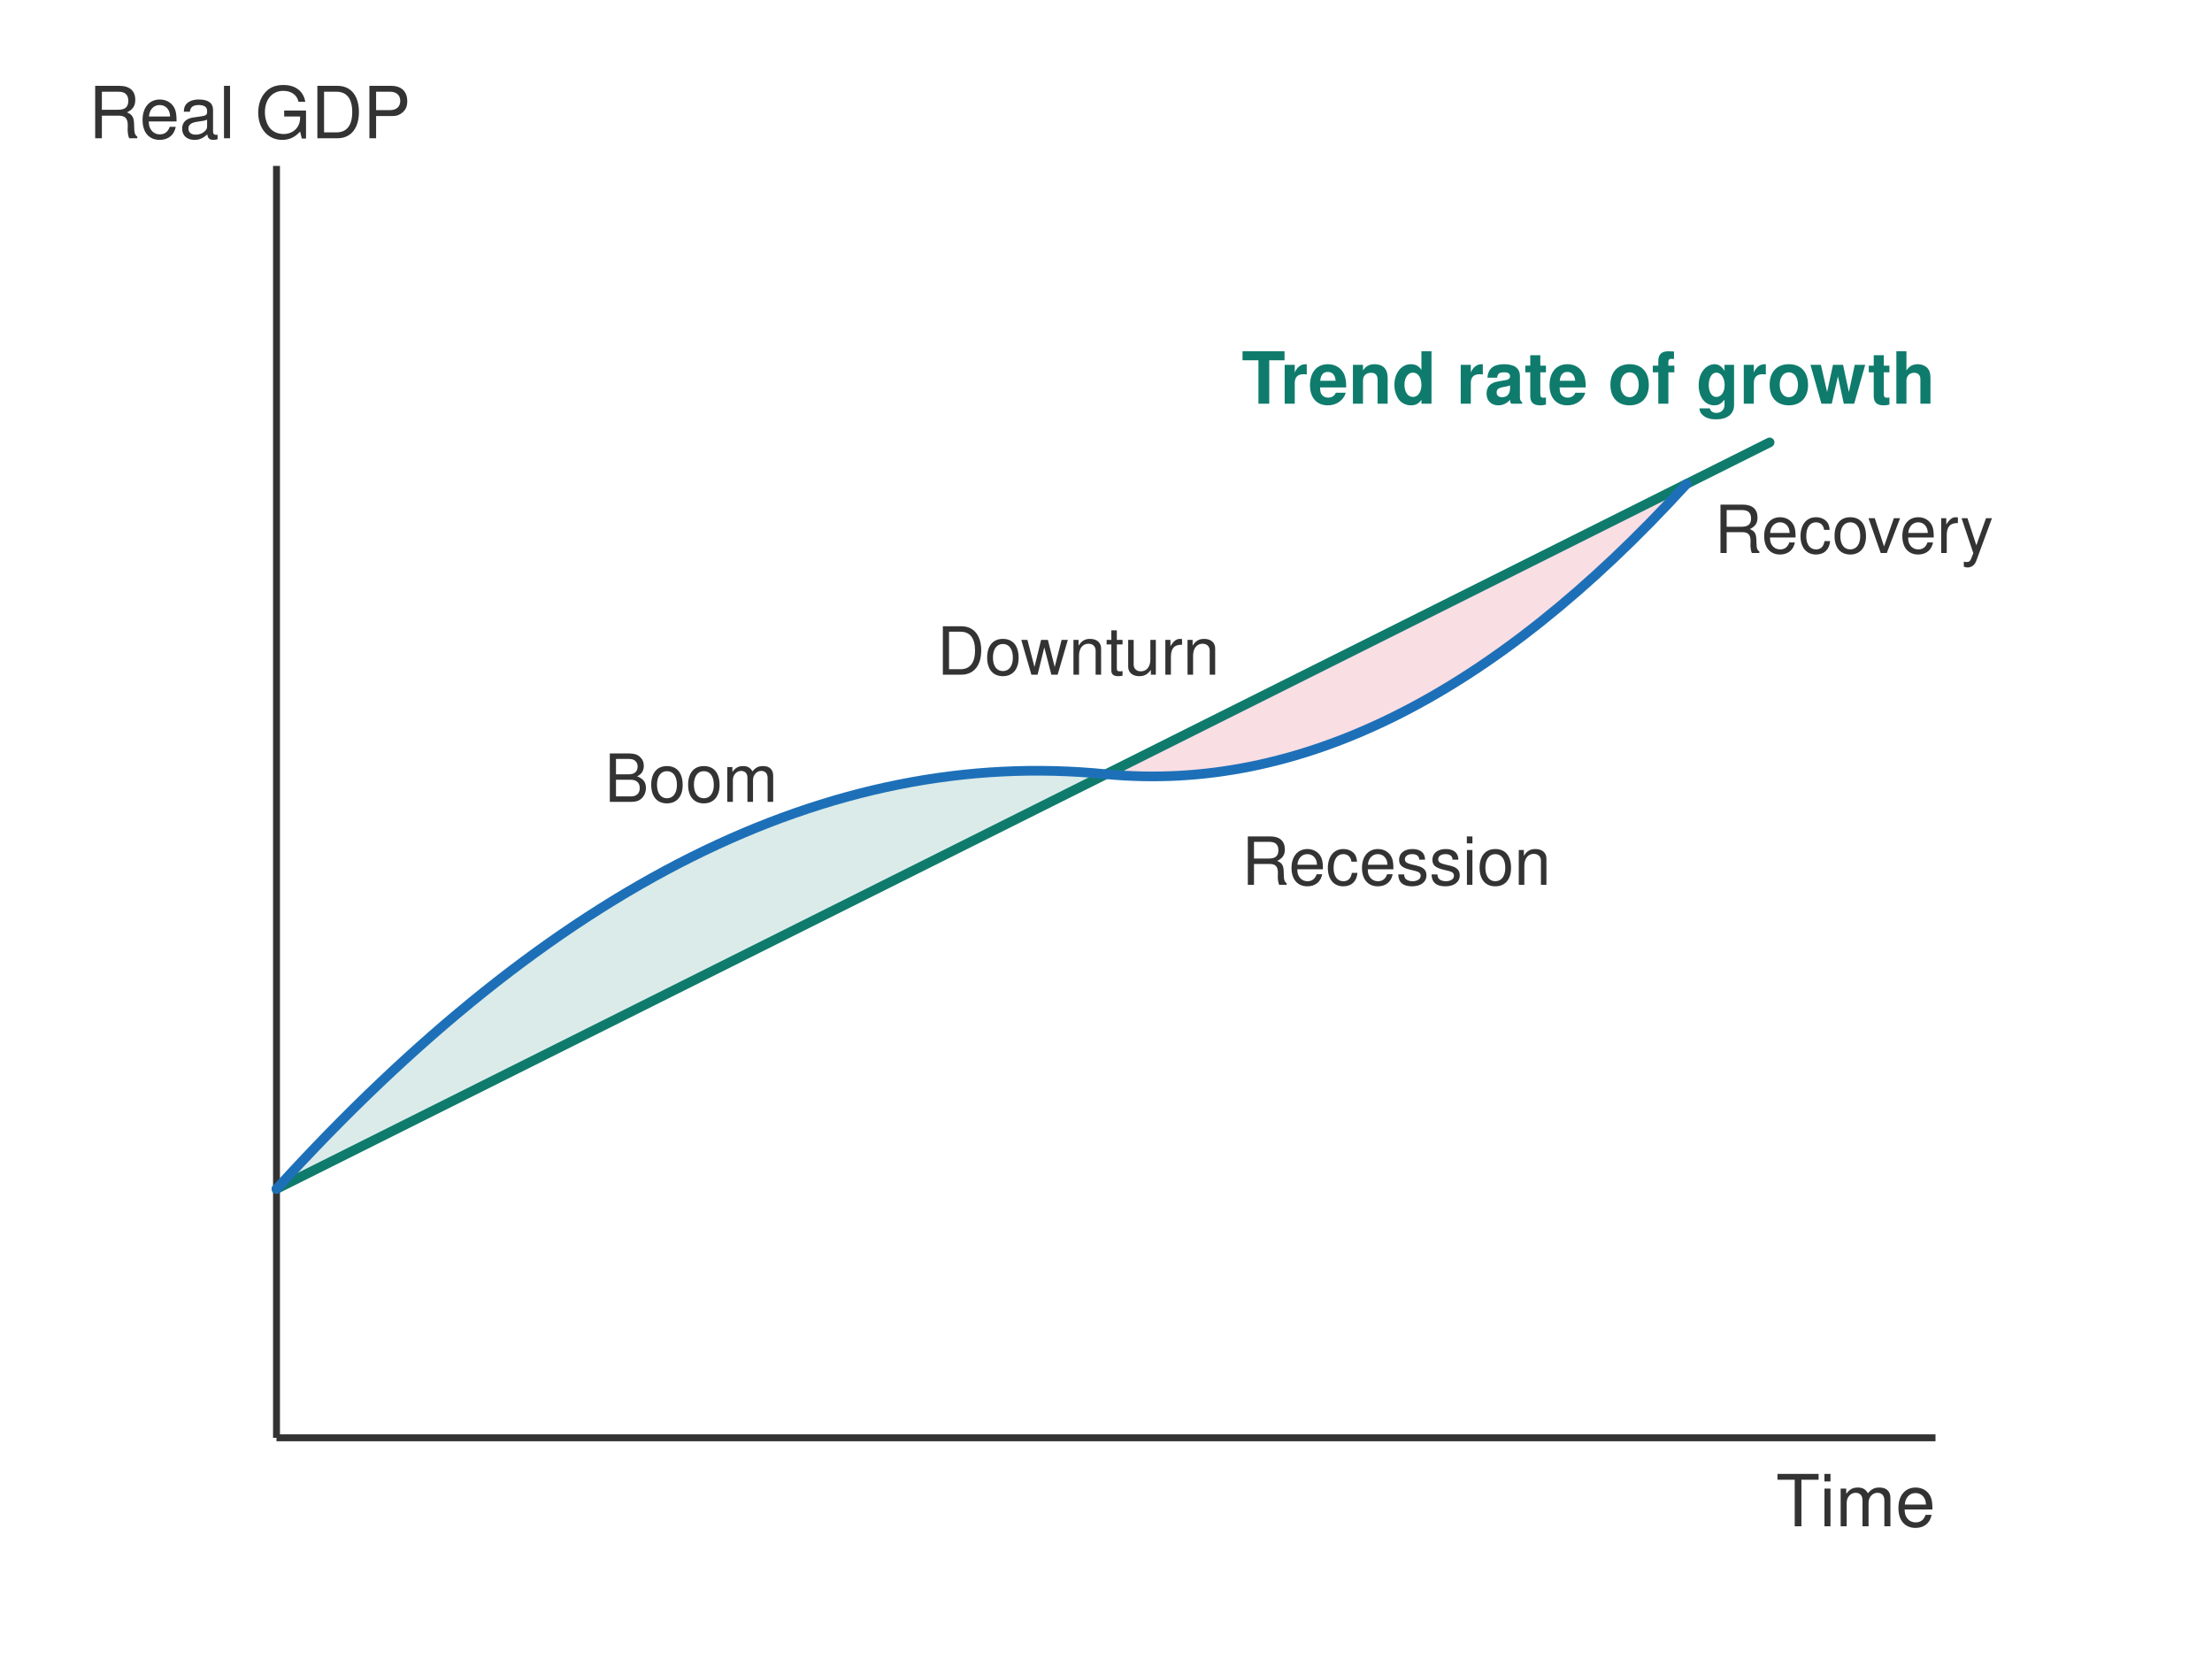
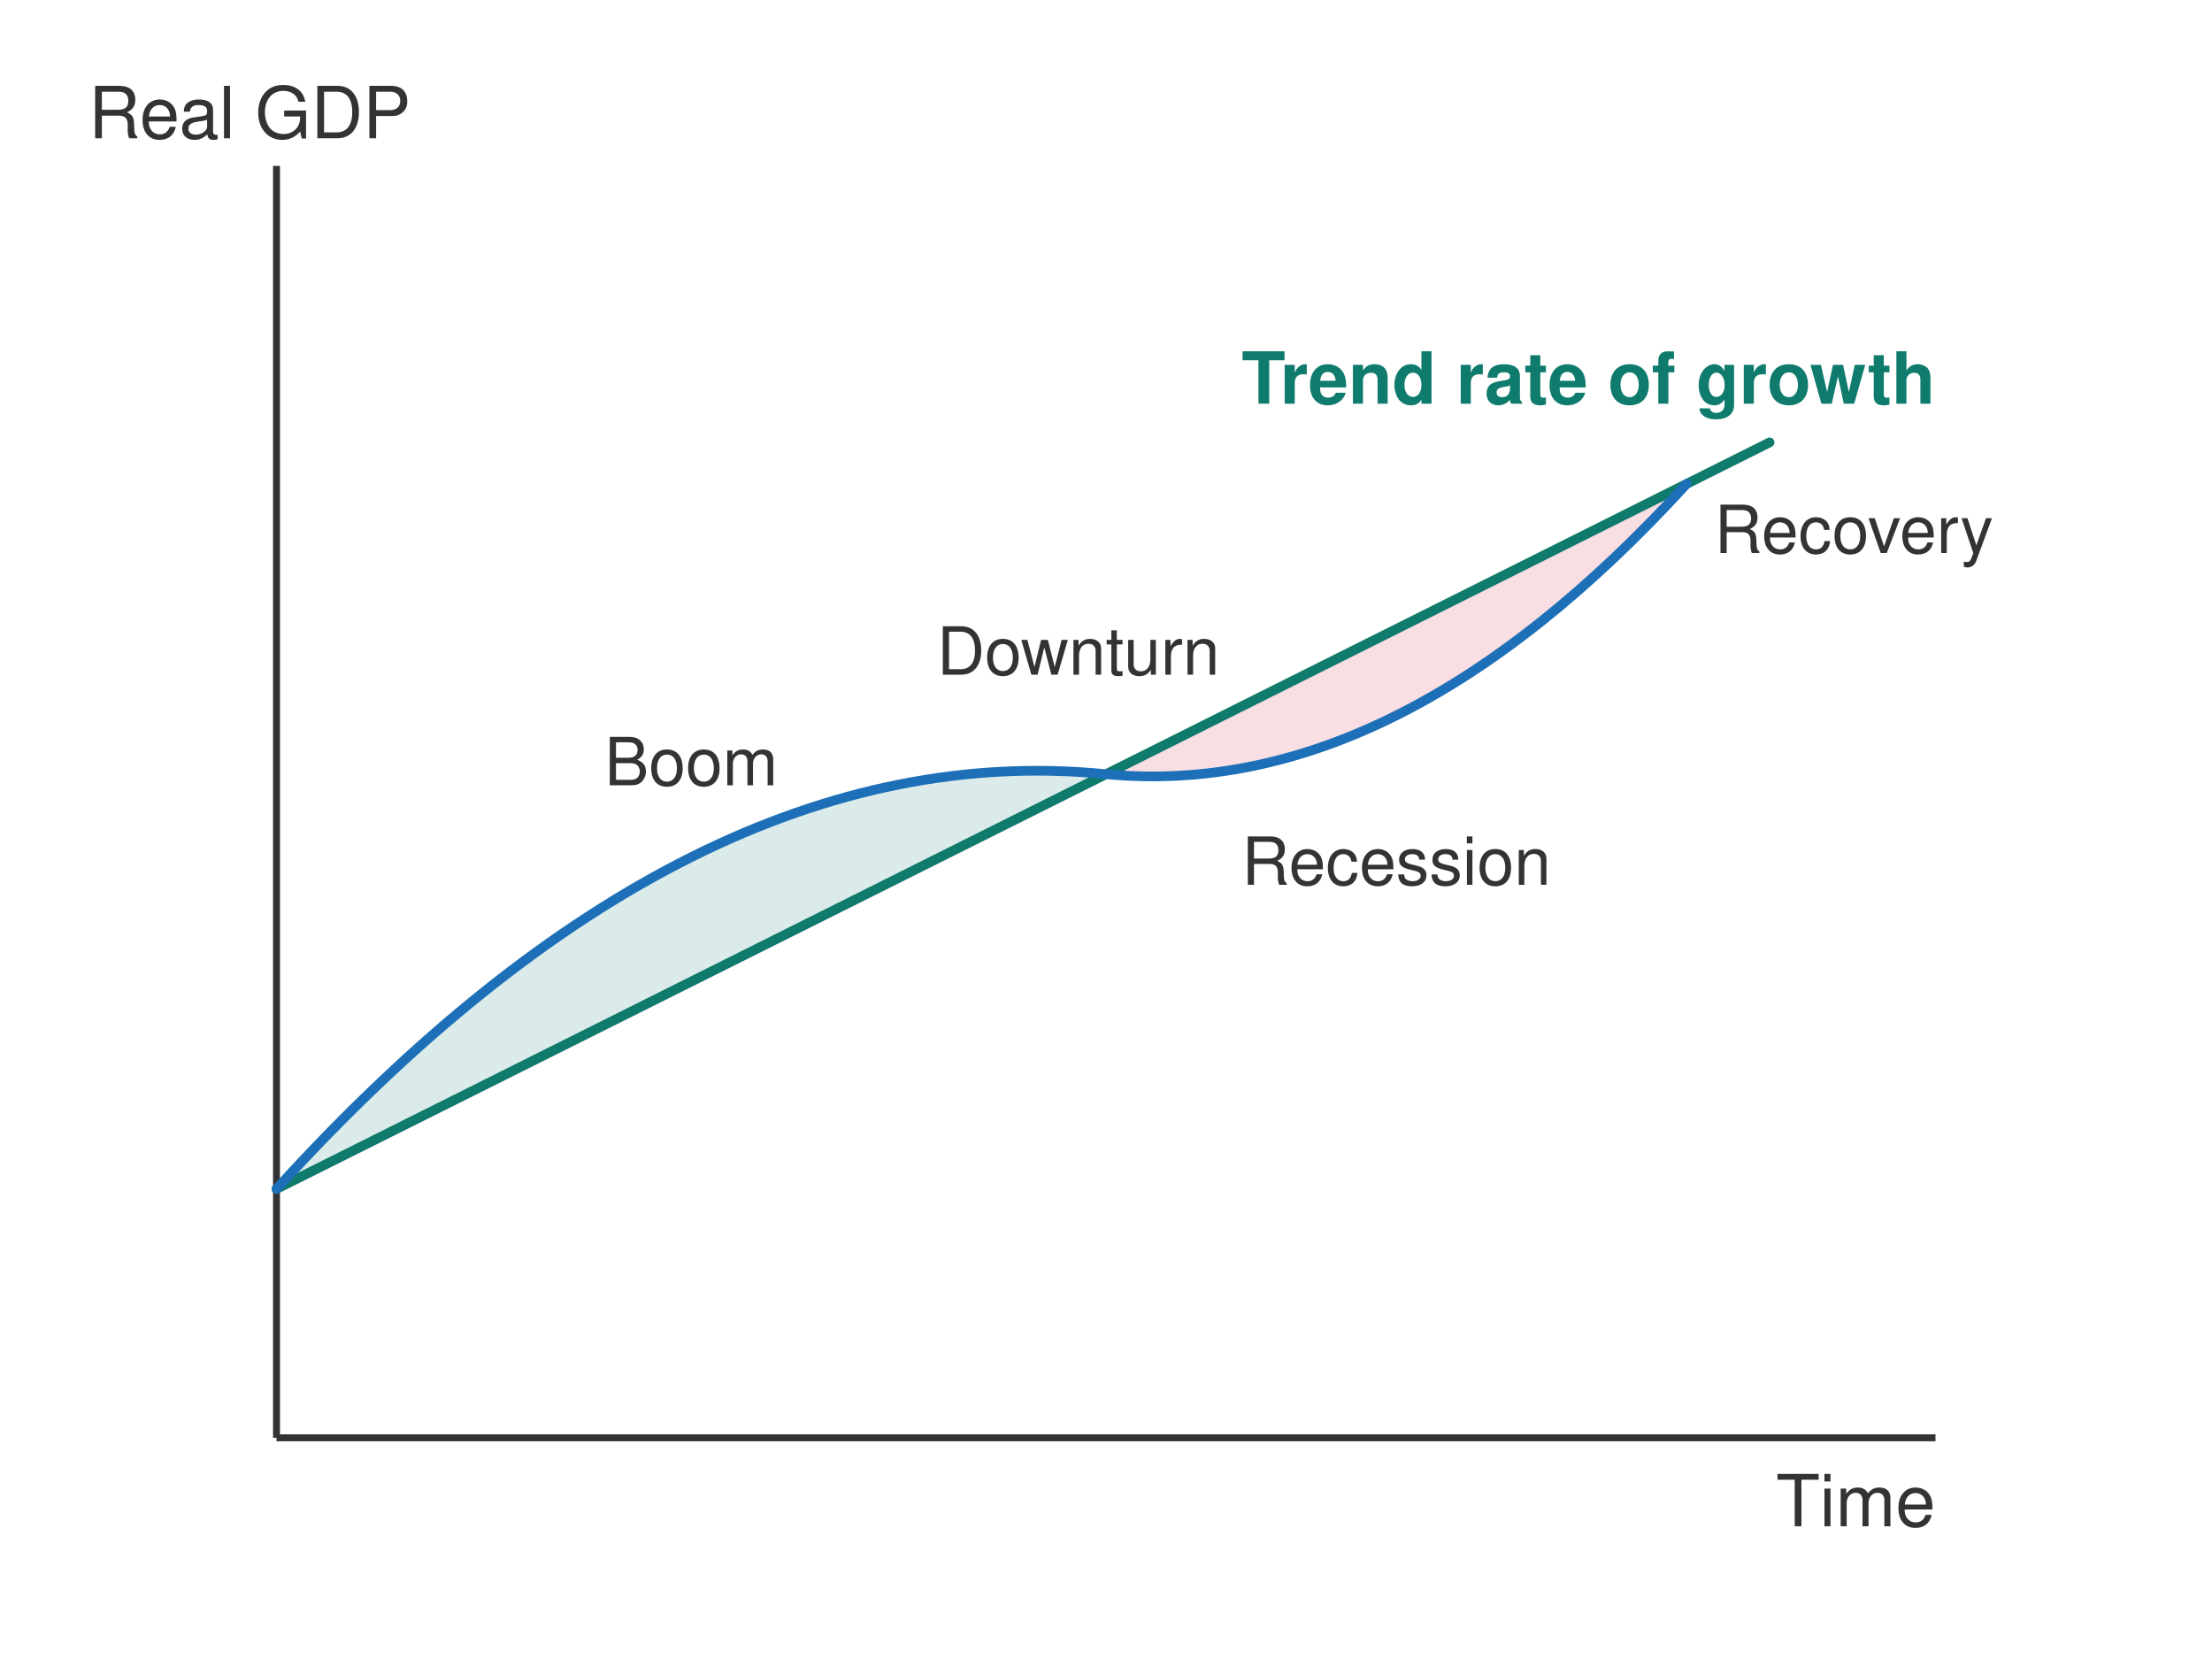
<svg xmlns="http://www.w3.org/2000/svg" viewBox="0 0 800 600" role="img" aria-labelledby="t d" font-family="Helvetica Neue, Helvetica, Arial, sans-serif">
  <path d="M 100,430 q 150,-165 300,-150 z" fill="#0f7b6c" fill-opacity="0.15" />
  <path d="M 400,280 q 105,10 210,-105 z" fill="#d52349" fill-opacity="0.15" />
  <line x1="100" y1="60" x2="100" y2="520" stroke="#333333" stroke-width="2.5" />
  <line x1="100" y1="520" x2="700" y2="520" stroke="#333333" stroke-width="2.5" />
  <text x="32" y="50" font-size="26" fill="#333333">Real GDP</text>
  <text x="700" y="552" font-size="26" fill="#333333" text-anchor="end">Time</text>
  <line x1="100" y1="430" x2="640" y2="160" stroke="#0f7b6c" stroke-width="3.5" stroke-linecap="round" />
  <path d="M 100,430 Q 250,265 400,280 Q 505,290 610,175" fill="none" stroke="#1d70b8" stroke-width="3.5" stroke-linecap="round" />
  <text x="700" y="146" font-size="26" font-weight="700" fill="#0f7b6c" text-anchor="end">Trend rate of growth</text>
-   <text x="250" y="290" font-size="24" fill="#333333" text-anchor="middle">Boom</text>
+   <text x="250" y="284" font-size="24" fill="#333333" text-anchor="middle">Boom</text>
  <text x="390" y="244" font-size="24" fill="#333333" text-anchor="middle">Downturn</text>
  <text x="505" y="320" font-size="24" fill="#333333" text-anchor="middle">Recession</text>
  <text x="620" y="200" font-size="24" fill="#333333">Recovery</text>
</svg>
